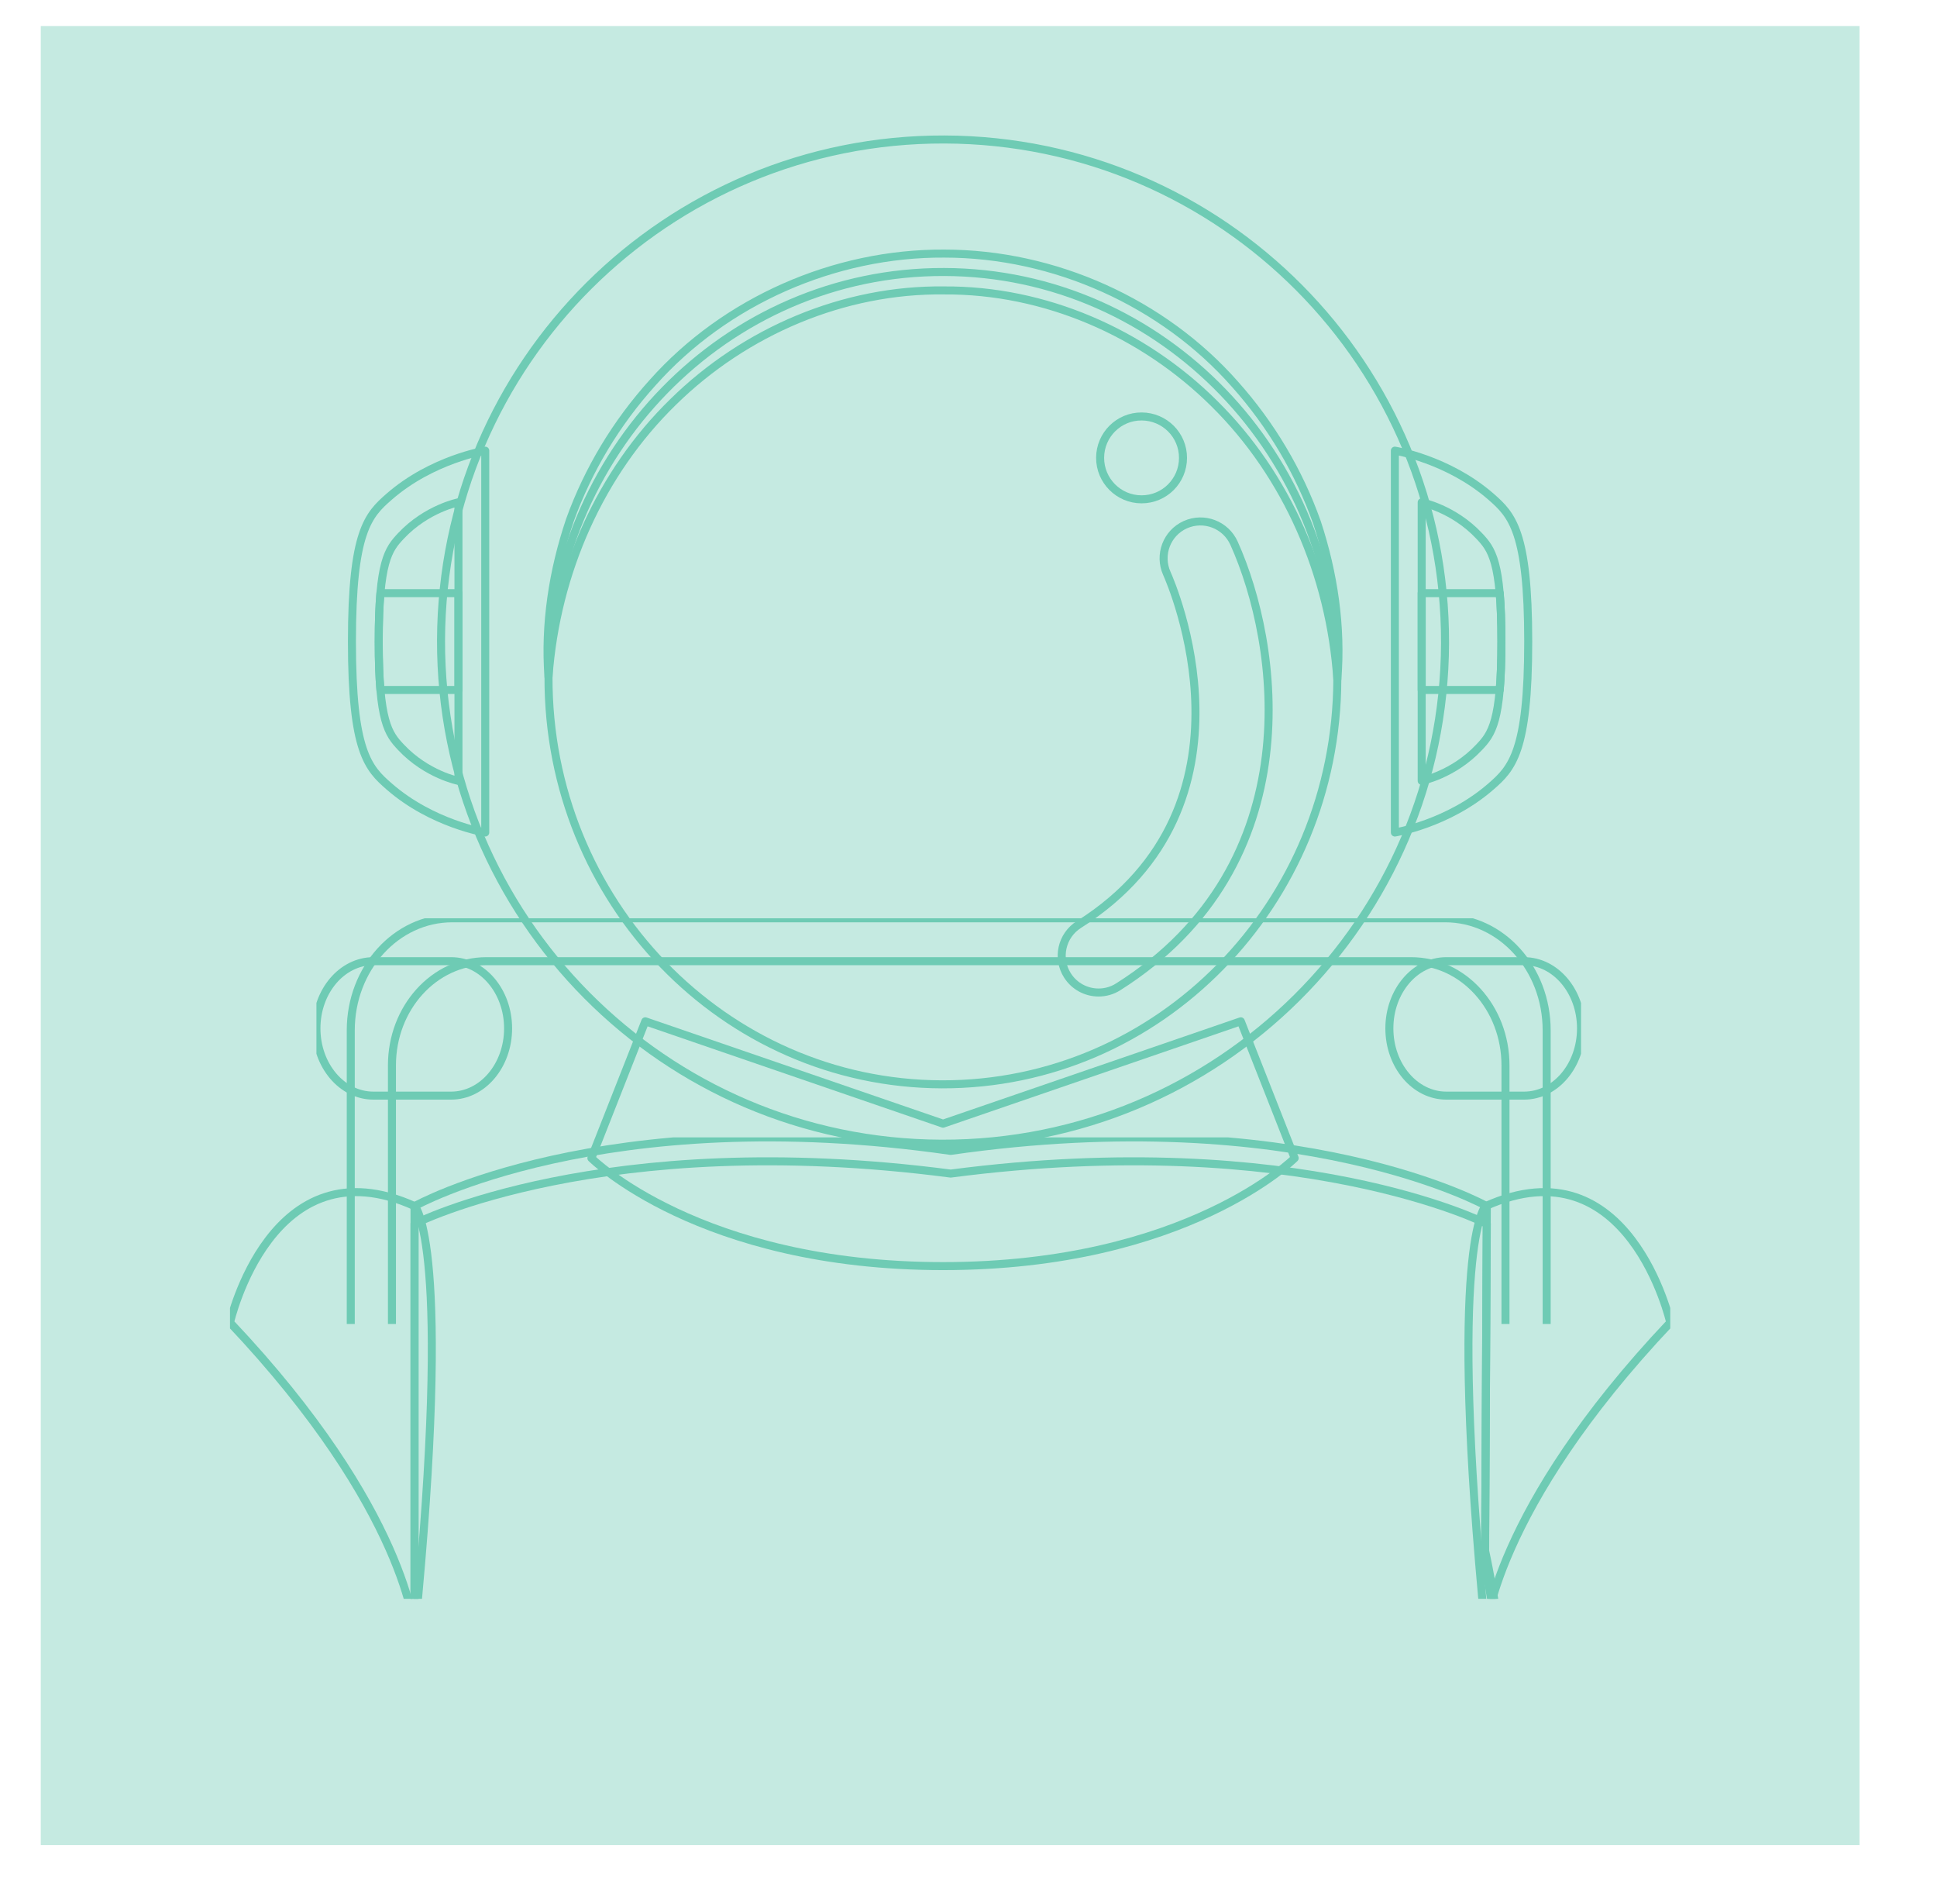
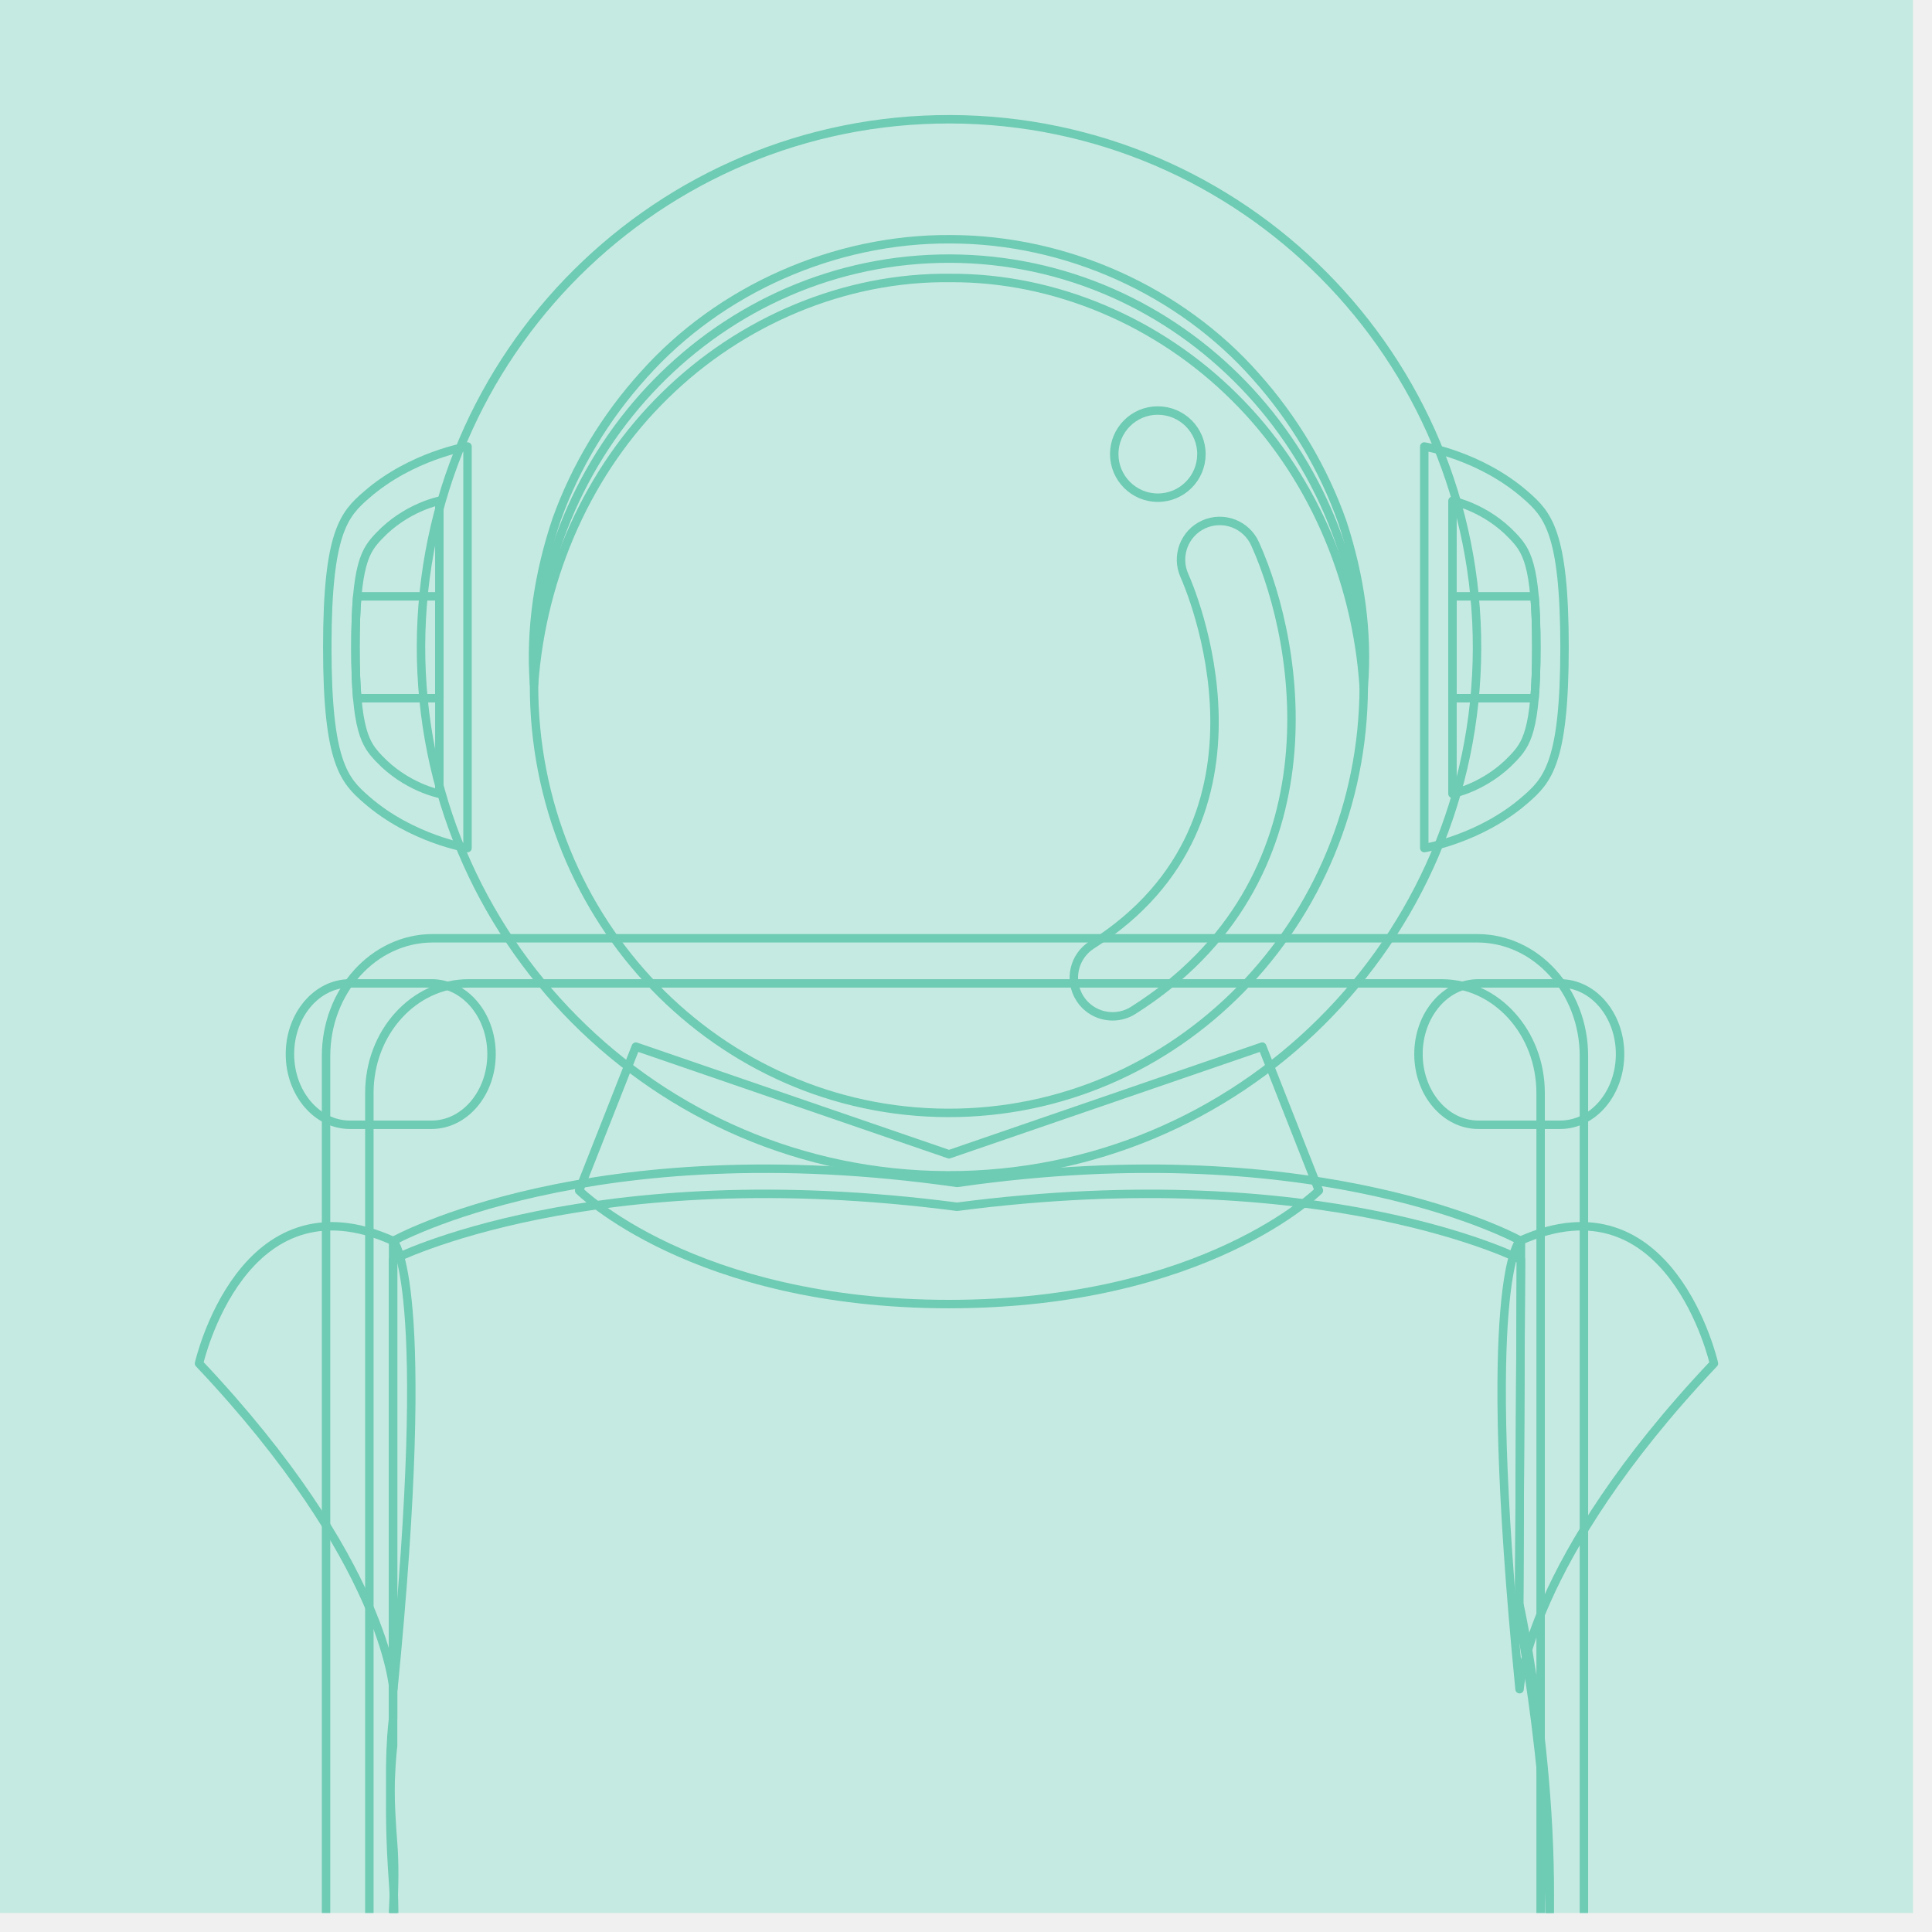
- <svg xmlns="http://www.w3.org/2000/svg" width="100%" height="100%" viewBox="0 0 58 57" version="1.1" xml:space="preserve" style="fill-rule:evenodd;clip-rule:evenodd;stroke-linejoin:round;stroke-miterlimit:1.414;">
-   <rect id="Artboard1" x="-229.92" y="-468.24" width="345.6" height="1464" style="fill:none;" />
-   <clipPath id="_clip1">
-     <rect x="-229.92" y="-468.24" width="345.6" height="1464" />
-   </clipPath>
-   <g clip-path="url(#_clip1)">
-     <rect id="tło" x="-229.92" y="-84.24" width="345.6" height="818.4" style="fill:#fff;" />
-     <g id="MEET-OUR-TEAM">
-       <g>
-         <rect x="1.221" y="0.781" width="54.459" height="54.459" style="fill:#c5eae1;" />
-         <g>
-           <g>
-             <clipPath id="_clip2">
-               <rect x="9.475" y="27.492" width="37.866" height="12.146" />
-             </clipPath>
-             <g clip-path="url(#_clip2)">
-               <path d="M46.312,68.399c0,1.852 -1.359,3.354 -3.036,3.354l-29.736,0c-1.677,0 -3.037,-1.502 -3.037,-3.354l0,-37.553c0,-1.852 1.36,-3.354 3.037,-3.354l29.736,0c1.677,0 3.036,1.502 3.036,3.354l0,37.553Z" style="fill:none;stroke:#6ecbb4;stroke-width:0.24px;" />
-               <path d="M45.079,66.826c0,1.722 -1.266,3.119 -2.828,3.119l-27.687,0c-1.562,0 -2.828,-1.397 -2.828,-3.119l0,-34.931c0,-1.723 1.266,-3.119 2.828,-3.119l27.687,0c1.562,0 2.828,1.396 2.828,3.119l0,34.931Z" style="fill:none;stroke:#6ecbb4;stroke-width:0.24px;" />
-               <path d="M15.214,30.788c0,1.112 -0.764,2.013 -1.707,2.013l-2.326,0c-0.942,0 -1.706,-0.901 -1.706,-2.013c0,-1.111 0.764,-2.012 1.706,-2.012l2.326,0c0.943,0 1.707,0.901 1.707,2.012Z" style="fill:none;stroke:#6ecbb4;stroke-width:0.24px;" />
-               <path d="M47.341,30.788c0,1.112 -0.764,2.013 -1.706,2.013l-2.327,0c-0.942,0 -1.706,-0.901 -1.706,-2.013c0,-1.111 0.764,-2.012 1.706,-2.012l2.327,0c0.942,0 1.706,0.901 1.706,2.012Z" style="fill:none;stroke:#6ecbb4;stroke-width:0.24px;" />
+ <svg xmlns="http://www.w3.org/2000/svg" width="100%" height="100%" viewBox="0 0 55 55" version="1.1" xml:space="preserve" style="fill-rule:evenodd;clip-rule:evenodd;stroke-linejoin:round;stroke-miterlimit:1.414;">
+   <g id="Artboard1" transform="matrix(0.978071,0,0,0.985862,0,0)">
+     <rect x="0" y="0" width="55.68" height="55.24" style="fill:none;" />
+     <clipPath id="_clip1">
+       <rect x="0" y="0" width="55.68" height="55.24" />
+     </clipPath>
+     <g clip-path="url(#_clip1)">
+       <g transform="matrix(1.02242,0,0,1.01434,-1.24838,-0.792199)">
+         <g id="MEET-OUR-TEAM">
+           <rect x="1.221" y="0.781" width="54.459" height="54.459" style="fill:rgb(197,234,225);" />
+           <clipPath id="_clip2">
+             <rect x="1.221" y="0.781" width="54.459" height="54.459" />
+           </clipPath>
+           <g clip-path="url(#_clip2)">
+             <g>
+               <g>
+                 <path d="M46.312,68.399C46.312,70.251 44.953,71.753 43.276,71.753L13.54,71.753C11.863,71.753 10.503,70.251 10.503,68.399L10.503,30.846C10.503,28.994 11.863,27.492 13.54,27.492L43.276,27.492C44.953,27.492 46.312,28.994 46.312,30.846L46.312,68.399Z" style="fill:none;stroke:rgb(110,203,180);stroke-width:0.24px;" />
+                 <path d="M45.079,66.826C45.079,68.548 43.813,69.945 42.251,69.945L14.564,69.945C13.002,69.945 11.736,68.548 11.736,66.826L11.736,31.895C11.736,30.172 13.002,28.776 14.564,28.776L42.251,28.776C43.813,28.776 45.079,30.172 45.079,31.895L45.079,66.826Z" style="fill:none;stroke:rgb(110,203,180);stroke-width:0.24px;" />
+                 <path d="M15.214,30.788C15.214,31.9 14.45,32.801 13.507,32.801L11.181,32.801C10.239,32.801 9.475,31.9 9.475,30.788C9.475,29.677 10.239,28.776 11.181,28.776L13.507,28.776C14.45,28.776 15.214,29.677 15.214,30.788Z" style="fill:none;stroke:rgb(110,203,180);stroke-width:0.24px;" />
+                 <path d="M47.341,30.788C47.341,31.9 46.577,32.801 45.635,32.801L43.308,32.801C42.366,32.801 41.602,31.9 41.602,30.788C41.602,29.677 42.366,28.776 43.308,28.776L45.635,28.776C46.577,28.776 47.341,29.677 47.341,30.788Z" style="fill:none;stroke:rgb(110,203,180);stroke-width:0.24px;" />
+               </g>
+               <g>
+                 <path d="M12.42,48.869C12.42,48.869 12.215,45.231 6.887,39.595C6.887,39.595 8.116,34.165 12.42,36.111C12.42,36.111 13.568,37.217 12.42,48.869Z" style="fill:none;stroke:rgb(110,203,180);stroke-width:0.24px;" />
+                 <path d="M44.48,48.869C44.48,48.869 44.685,45.231 50.013,39.595C50.013,39.595 48.783,34.165 44.48,36.111C44.48,36.111 43.332,37.217 44.48,48.869Z" style="fill:none;stroke:rgb(110,203,180);stroke-width:0.24px;" />
+                 <path d="M28.466,34.456C18.032,32.957 12.412,36.111 12.412,36.111L12.412,50.483C12.412,50.483 12.226,51.841 12.412,54.38C12.598,56.919 11.881,60.94 12.019,66.05C12.157,71.161 12.412,80.638 12.412,80.638L23.939,80.638L23.939,80.031C23.939,77.742 26.364,75.906 28.466,75.906C30.568,75.906 32.994,77.742 32.994,80.031L32.994,80.638L44.52,80.638L44.52,67.561C44.52,67.561 44.802,64.016 45.233,58.745C45.707,52.942 44.468,46.866 44.468,46.866L44.52,36.111C44.52,36.111 38.9,32.957 28.466,34.456Z" style="fill:none;stroke:rgb(110,203,180);stroke-width:0.24px;" />
+                 <path d="M28.466,35.135C18.032,33.772 12.412,36.64 12.412,36.64L12.412,49.71C12.412,49.71 12.226,50.946 12.412,53.256C12.598,55.564 11.881,59.221 12.019,63.868C12.157,68.516 12.412,79.472 12.412,79.472L23.939,79.472L23.939,76.583C23.939,74.501 26.364,72.831 28.466,72.831C30.568,72.831 32.994,74.501 32.994,76.583L32.994,79.472L44.52,79.472L44.52,65.242C44.52,65.242 44.802,62.018 45.233,57.224C45.707,51.948 44.468,46.422 44.468,46.422L44.52,36.64C44.52,36.64 38.9,33.772 28.466,35.135Z" style="fill:none;stroke:rgb(110,203,180);stroke-width:0.24px;" />
+               </g>
+               <path d="M37.154,30.576L28.238,33.641L19.322,30.576L17.708,34.672C17.708,34.672 20.935,37.905 28.238,37.905C35.541,37.905 38.767,34.672 38.767,34.672L37.154,30.576Z" style="fill:none;stroke:rgb(110,203,180);stroke-width:0.24px;" />
+               <path d="M11.655,14.868C11.024,15.417 10.538,15.913 10.538,19.208C10.538,22.503 11.024,22.998 11.655,23.547C12.941,24.669 14.53,24.924 14.53,24.924L14.53,19.208L14.53,13.492C14.53,13.492 12.941,13.747 11.655,14.868Z" style="fill:none;stroke:rgb(110,203,180);stroke-width:0.24px;" />
+               <path d="M12.008,16.042C11.631,16.443 11.34,16.804 11.34,19.208C11.34,21.611 11.631,21.973 12.008,22.373C12.778,23.192 13.728,23.378 13.728,23.378L13.728,19.208L13.728,15.038C13.728,15.038 12.778,15.224 12.008,16.042Z" style="fill:none;stroke:rgb(110,203,180);stroke-width:0.24px;" />
+               <path d="M11.391,17.758C11.358,18.137 11.34,18.609 11.34,19.208C11.34,19.808 11.358,20.28 11.391,20.657L13.728,20.657L13.728,19.208L13.728,17.758L11.391,17.758Z" style="fill:none;stroke:rgb(110,203,180);stroke-width:0.24px;" />
+               <path d="M44.643,14.868C45.273,15.417 45.76,15.913 45.76,19.208C45.76,22.503 45.273,22.998 44.643,23.547C43.356,24.669 41.767,24.924 41.767,24.924L41.767,19.208L41.767,13.492C41.767,13.492 43.356,13.747 44.643,14.868Z" style="fill:none;stroke:rgb(110,203,180);stroke-width:0.24px;" />
+               <path d="M44.289,16.042C44.667,16.443 44.957,16.804 44.957,19.208C44.957,21.611 44.667,21.973 44.289,22.373C43.52,23.192 42.57,23.378 42.57,23.378L42.57,19.208L42.57,15.038C42.57,15.038 43.52,15.224 44.289,16.042Z" style="fill:none;stroke:rgb(110,203,180);stroke-width:0.24px;" />
+               <path d="M44.907,17.758C44.939,18.137 44.957,18.609 44.957,19.208C44.957,19.808 44.939,20.28 44.907,20.657L42.57,20.657L42.57,19.208L42.57,17.758L44.907,17.758Z" style="fill:none;stroke:rgb(110,203,180);stroke-width:0.24px;" />
+               <path d="M43.269,19.255C43.242,27.556 36.492,34.265 28.19,34.24C19.889,34.212 13.181,27.462 13.206,19.16C13.234,10.858 19.984,4.152 28.283,4.176C36.587,4.203 43.294,10.953 43.269,19.255Z" style="fill:none;stroke:rgb(110,203,180);stroke-width:0.24px;" />
+               <path d="M40.044,20.34C40.022,27.058 34.718,32.484 28.196,32.463C21.675,32.442 16.402,26.984 16.424,20.266C16.446,13.549 21.749,8.122 28.272,8.143C34.796,8.162 40.065,13.625 40.044,20.34Z" style="fill:none;stroke:rgb(110,203,180);stroke-width:0.24px;" />
+               <path d="M16.424,20.266C16.306,18.695 16.553,17.091 17.065,15.573C17.608,14.063 18.457,12.654 19.547,11.45C21.713,9.018 24.979,7.572 28.274,7.592C31.569,7.592 34.825,9.057 36.978,11.502C38.061,12.715 38.9,14.13 39.435,15.643C39.936,17.166 40.172,18.769 40.044,20.34C39.834,17.206 38.524,14.221 36.364,12.087C34.219,9.952 31.27,8.676 28.271,8.695C25.272,8.657 22.315,9.912 20.156,12.034C17.98,14.154 16.652,17.131 16.424,20.266Z" style="fill:none;stroke:rgb(110,203,180);stroke-width:0.24px;" />
+               <path d="M32.892,29.714C32.526,29.713 32.171,29.531 31.962,29.201C31.636,28.687 31.789,28.006 32.304,27.679C37.973,24.094 35.066,17.449 34.939,17.167C34.69,16.612 34.936,15.958 35.492,15.708C36.049,15.459 36.7,15.706 36.951,16.263C38.297,19.246 39.3,25.864 33.482,29.544C33.301,29.66 33.093,29.715 32.892,29.714Z" style="fill:none;stroke:rgb(110,203,180);stroke-width:0.24px;" />
+               <path d="M35.423,13.712C35.421,14.397 34.864,14.952 34.179,14.949C33.494,14.948 32.94,14.389 32.941,13.705C32.943,13.019 33.501,12.464 34.185,12.468C34.872,12.471 35.426,13.027 35.423,13.712Z" style="fill:none;stroke:rgb(110,203,180);stroke-width:0.24px;" />
            </g>
          </g>
-           <g>
-             <clipPath id="_clip3">
-               <rect x="6.887" y="34.052" width="43.126" height="13.814" />
-             </clipPath>
-             <g clip-path="url(#_clip3)">
-               <path d="M12.42,48.869c0,0 -0.205,-3.638 -5.533,-9.274c0,0 1.229,-5.43 5.533,-3.484c0,0 1.148,1.106 0,12.758Z" style="fill:none;stroke:#6ecbb4;stroke-width:0.24px;" />
-               <path d="M44.48,48.869c0,0 0.205,-3.638 5.533,-9.274c0,0 -1.23,-5.43 -5.533,-3.484c0,0 -1.148,1.106 0,12.758Z" style="fill:none;stroke:#6ecbb4;stroke-width:0.24px;" />
-               <path d="M28.466,34.456c-10.434,-1.499 -16.054,1.655 -16.054,1.655l0,14.372c0,0 -0.186,1.358 0,3.897c0.186,2.539 -0.531,6.56 -0.393,11.67c0.138,5.111 0.393,14.588 0.393,14.588l11.527,0l0,-0.607c0,-2.289 2.425,-4.125 4.527,-4.125c2.102,0 4.528,1.836 4.528,4.125l0,0.607l11.526,0l0,-13.077c0,0 0.282,-3.545 0.713,-8.816c0.474,-5.803 -0.765,-11.879 -0.765,-11.879l0.052,-10.755c0,0 -5.62,-3.154 -16.054,-1.655Z" style="fill:none;stroke:#6ecbb4;stroke-width:0.24px;" />
-               <path d="M28.466,35.135c-10.434,-1.363 -16.054,1.505 -16.054,1.505l0,13.07c0,0 -0.186,1.236 0,3.546c0.186,2.308 -0.531,5.965 -0.393,10.612c0.138,4.648 0.393,15.604 0.393,15.604l11.527,0l0,-2.889c0,-2.082 2.425,-3.752 4.527,-3.752c2.102,0 4.528,1.67 4.528,3.752l0,2.889l11.526,0l0,-14.23c0,0 0.282,-3.224 0.713,-8.018c0.474,-5.276 -0.765,-10.802 -0.765,-10.802l0.052,-9.782c0,0 -5.62,-2.868 -16.054,-1.505Z" style="fill:none;stroke:#6ecbb4;stroke-width:0.24px;" />
-             </g>
-           </g>
-           <path d="M37.154,30.576l-8.916,3.065l-8.916,-3.065l-1.614,4.096c0,0 3.227,3.233 10.53,3.233c7.303,0 10.529,-3.233 10.529,-3.233l-1.613,-4.096Z" style="fill:none;stroke:#6ecbb4;stroke-width:0.24px;" />
-           <path d="M11.655,14.868c-0.631,0.549 -1.117,1.045 -1.117,4.34c0,3.295 0.486,3.79 1.117,4.339c1.286,1.122 2.875,1.377 2.875,1.377l0,-5.716l0,-5.716c0,0 -1.589,0.255 -2.875,1.376Z" style="fill:none;stroke:#6ecbb4;stroke-width:0.24px;" />
-           <path d="M12.008,16.042c-0.377,0.401 -0.668,0.762 -0.668,3.166c0,2.403 0.291,2.765 0.668,3.165c0.77,0.819 1.72,1.005 1.72,1.005l0,-4.17l0,-4.17c0,0 -0.95,0.186 -1.72,1.004Z" style="fill:none;stroke:#6ecbb4;stroke-width:0.24px;" />
-           <path d="M11.391,17.758c-0.033,0.379 -0.051,0.851 -0.051,1.45c0,0.6 0.018,1.072 0.051,1.449l2.337,0l0,-1.449l0,-1.45l-2.337,0Z" style="fill:none;stroke:#6ecbb4;stroke-width:0.24px;" />
-           <path d="M44.643,14.868c0.63,0.549 1.117,1.045 1.117,4.34c0,3.295 -0.487,3.79 -1.117,4.339c-1.287,1.122 -2.876,1.377 -2.876,1.377l0,-5.716l0,-5.716c0,0 1.589,0.255 2.876,1.376Z" style="fill:none;stroke:#6ecbb4;stroke-width:0.24px;" />
-           <path d="M44.289,16.042c0.378,0.401 0.668,0.762 0.668,3.166c0,2.403 -0.29,2.765 -0.668,3.165c-0.769,0.819 -1.719,1.005 -1.719,1.005l0,-4.17l0,-4.17c0,0 0.95,0.186 1.719,1.004Z" style="fill:none;stroke:#6ecbb4;stroke-width:0.24px;" />
-           <path d="M44.907,17.758c0.032,0.379 0.05,0.851 0.05,1.45c0,0.6 -0.018,1.072 -0.05,1.449l-2.337,0l0,-1.449l0,-1.45l2.337,0Z" style="fill:none;stroke:#6ecbb4;stroke-width:0.24px;" />
-           <path d="M43.269,19.255c-0.027,8.301 -6.777,15.01 -15.079,14.985c-8.301,-0.028 -15.009,-6.778 -14.984,-15.08c0.028,-8.302 6.778,-15.008 15.077,-14.984c8.304,0.027 15.011,6.777 14.986,15.079Z" style="fill:none;stroke:#6ecbb4;stroke-width:0.24px;" />
-           <path d="M40.044,20.34c-0.022,6.718 -5.326,12.144 -11.848,12.123c-6.521,-0.021 -11.794,-5.479 -11.772,-12.197c0.022,-6.717 5.325,-12.144 11.848,-12.123c6.524,0.019 11.793,5.482 11.772,12.197Z" style="fill:none;stroke:#6ecbb4;stroke-width:0.24px;" />
-           <path d="M16.424,20.266c-0.118,-1.571 0.129,-3.175 0.641,-4.693c0.543,-1.51 1.392,-2.919 2.482,-4.123c2.166,-2.432 5.432,-3.878 8.727,-3.858c3.295,0 6.551,1.465 8.704,3.91c1.083,1.213 1.922,2.628 2.457,4.141c0.501,1.523 0.737,3.126 0.609,4.697c-0.21,-3.134 -1.52,-6.119 -3.68,-8.253c-2.145,-2.135 -5.094,-3.411 -8.093,-3.392c-2.999,-0.038 -5.956,1.217 -8.115,3.339c-2.176,2.12 -3.504,5.097 -3.732,8.232Z" style="fill:none;stroke:#6ecbb4;stroke-width:0.24px;" />
-           <path d="M32.892,29.714c-0.366,-0.001 -0.721,-0.183 -0.93,-0.513c-0.326,-0.514 -0.173,-1.195 0.342,-1.522c5.669,-3.585 2.762,-10.23 2.635,-10.512c-0.249,-0.555 -0.003,-1.209 0.553,-1.459c0.557,-0.249 1.208,-0.002 1.459,0.555c1.346,2.983 2.349,9.601 -3.469,13.281c-0.181,0.116 -0.389,0.171 -0.59,0.17Z" style="fill:none;stroke:#6ecbb4;stroke-width:0.24px;" />
-           <path d="M35.423,13.712c-0.002,0.685 -0.559,1.24 -1.244,1.237c-0.685,-0.001 -1.239,-0.56 -1.238,-1.244c0.002,-0.686 0.56,-1.241 1.244,-1.237c0.687,0.003 1.241,0.559 1.238,1.244Z" style="fill:none;stroke:#6ecbb4;stroke-width:0.24px;" />
        </g>
-       </g>
-     </g>
-     <g id="Head">
-       <g id="baner">
-         <g id="kulka" />
      </g>
    </g>
  </g>
</svg>
